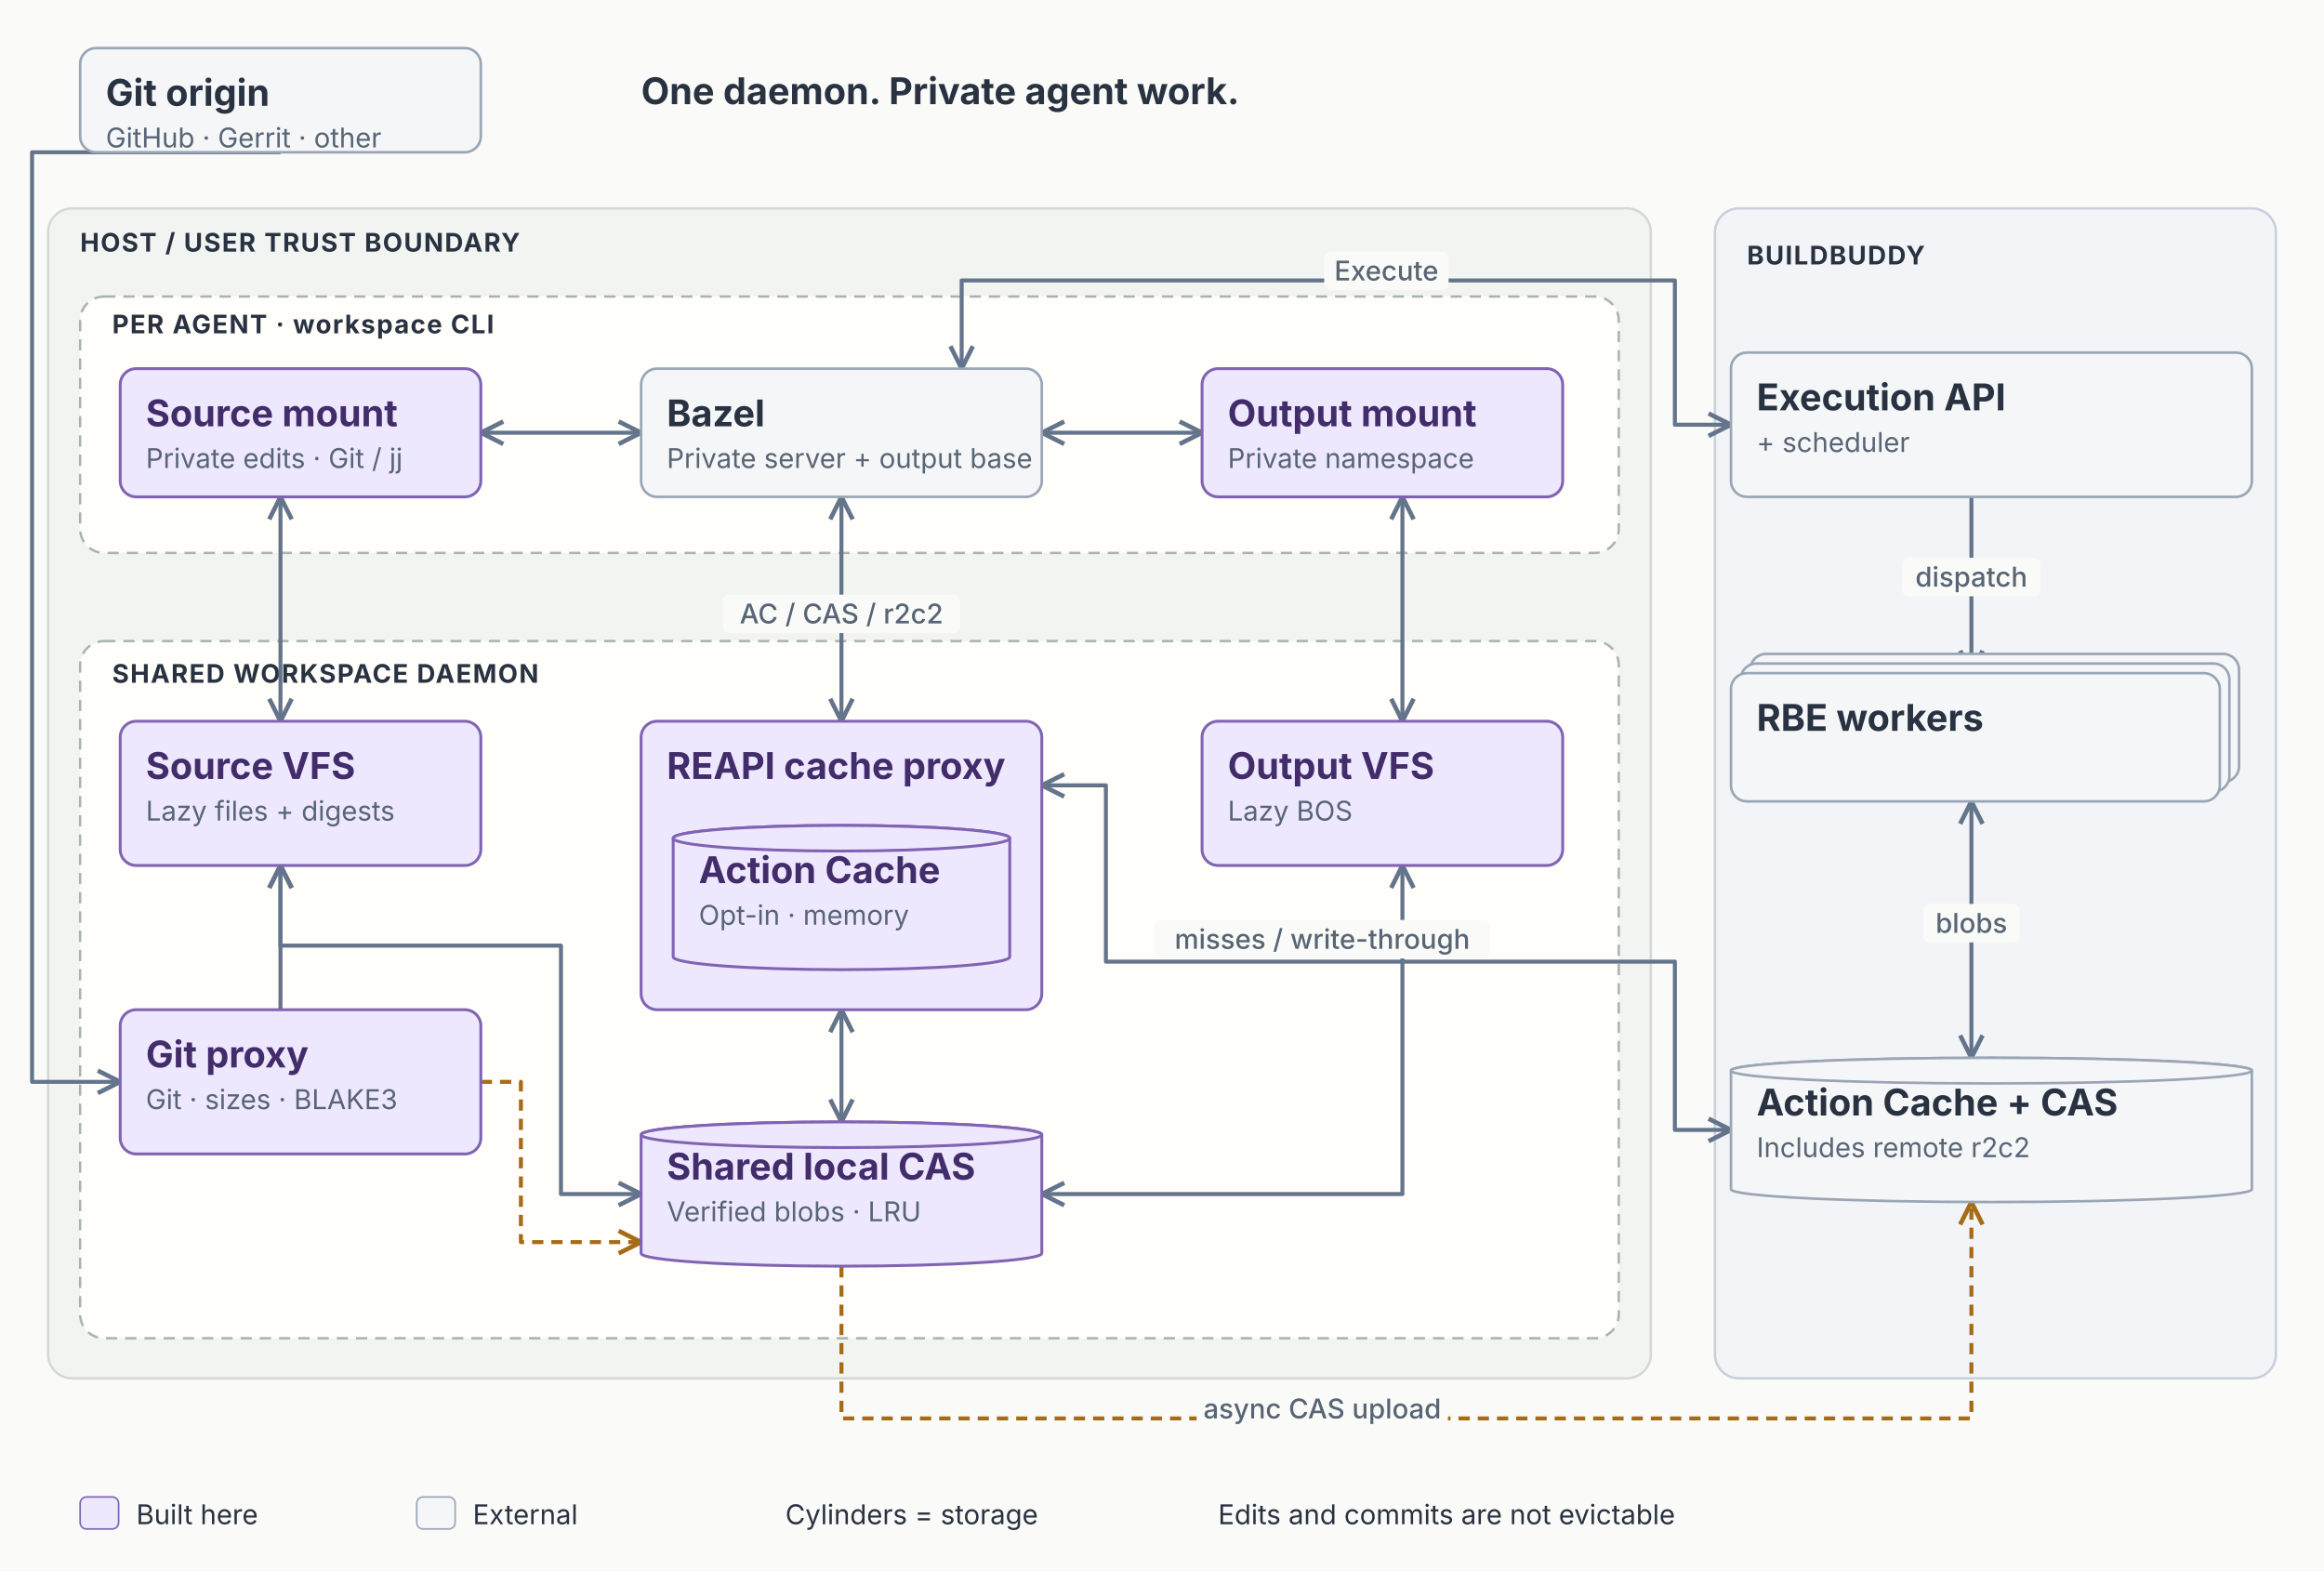
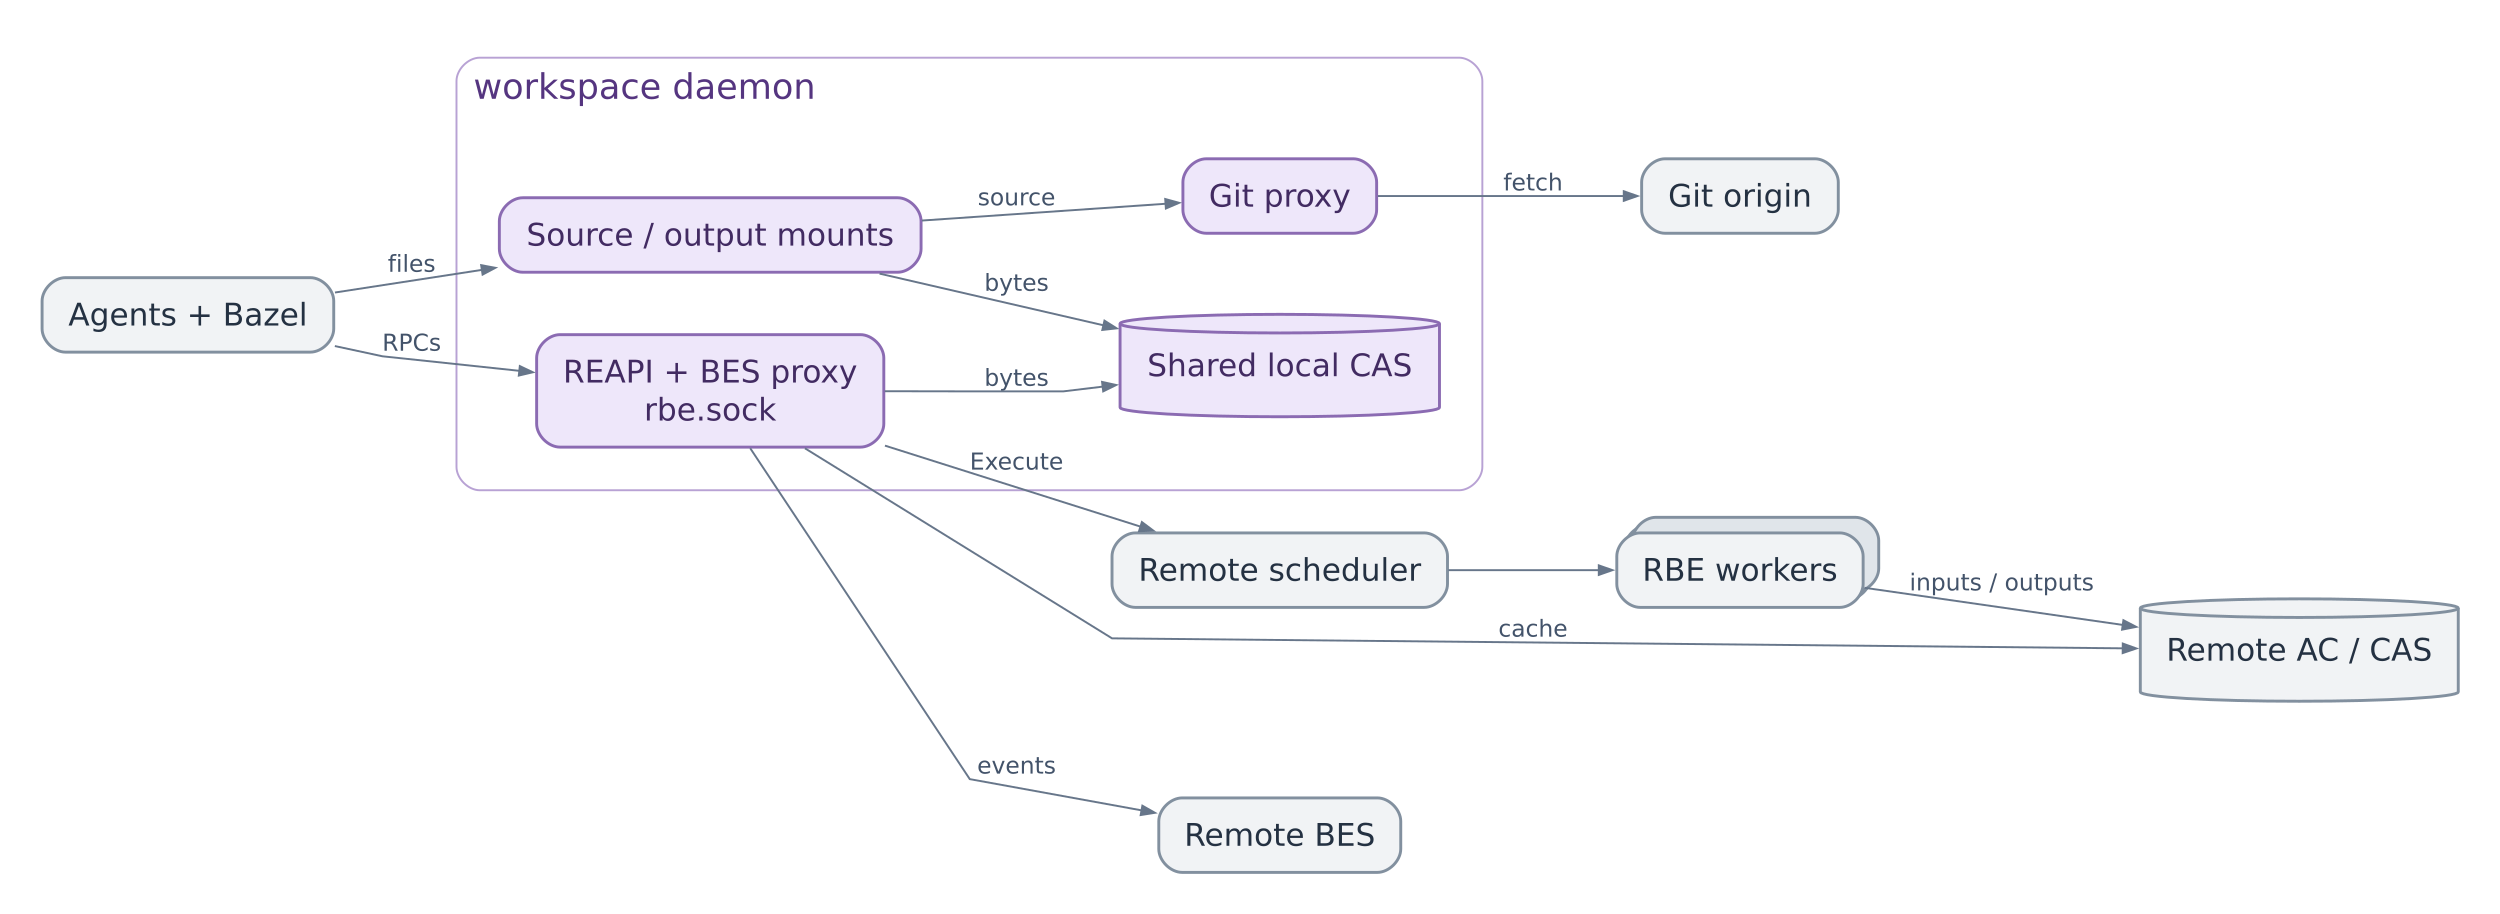
- <svg xmlns="http://www.w3.org/2000/svg" viewBox="0 0 1450 980" role="img" aria-labelledby="gt-arch-title gt-arch-desc" class="gt-arch-map">
-   <style>
- .gt-arch-map{font-family:system-ui,-apple-system,BlinkMacSystemFont,"Segoe UI",sans-serif;background:#fafbf8;color:#293241}
- .gt-arch-map text{fill:#293241}.gt-arch-map .gt-arch-scope{fill:#f2f4f2;stroke:#d4d9d5;stroke-width:1.5}.gt-arch-map .gt-arch-agent{fill:#fffefa;stroke:#aab4ae;stroke-width:1.5;stroke-dasharray:7 5}.gt-arch-map .gt-arch-cloud{fill:#f2f4f7;stroke:#c8d0da;stroke-width:1.5}
- .gt-arch-map .gt-arch-node .gt-arch-shape{fill:#f5f6f8;stroke:#9aa6b5;stroke-width:1.6}.gt-arch-map .gt-arch-node.gt-arch-ours .gt-arch-shape{fill:#eee8ff;stroke:#8064b2;stroke-width:1.8}.gt-arch-map .gt-arch-ours .gt-arch-title{fill:#422c6a}
- .gt-arch-map .gt-arch-heading{font-size:16px;font-weight:700;letter-spacing:.8px}.gt-arch-map .gt-arch-title{font-size:23px;font-weight:700}.gt-arch-map .gt-arch-body{font-size:17px;fill:#586575}.gt-arch-map .gt-arch-note{font-size:16px;fill:#586575}.gt-arch-map .gt-arch-edge{fill:none;stroke:#64748b;stroke-width:2.5;stroke-linejoin:round}.gt-arch-map .gt-arch-edge.gt-arch-optional{stroke:#a66b16;stroke-dasharray:7 5}.gt-arch-map .gt-arch-edge-label rect{fill:#fafbf8;stroke:none}.gt-arch-map .gt-arch-edge-label text{font-weight:550;font-size:17px}.gt-arch-map [data-flow]{transition:opacity .12s}.gt-arch-map.gt-arch-focused [data-flow]{opacity:.23}.gt-arch-map.gt-arch-focused [data-flow].gt-arch-active{opacity:1}.gt-arch-map .gt-arch-legend{font-size:17px}
- @media(prefers-reduced-motion:reduce){.gt-arch-map [data-flow]{transition:none}}
- </style>
-   <defs>
-     <marker id="gt-arch-arrow-normal" viewBox="0 0 10 10" refX="9" refY="5" markerWidth="7" markerHeight="7" orient="auto-start-reverse">
-       <path d="M1 1 L9 5 L1 9" fill="none" stroke="#64748b" stroke-width="1.6" />
-     </marker>
-     <marker id="gt-arch-arrow-optional" viewBox="0 0 10 10" refX="9" refY="5" markerWidth="7" markerHeight="7" orient="auto-start-reverse">
-       <path d="M1 1 L9 5 L1 9" fill="none" stroke="#a66b16" stroke-width="1.6" />
-     </marker>
-   </defs>
-   <rect width="1450" height="980" fill="#fafbf8" />
-   <text x="400" y="65" class="gt-arch-title">One daemon. Private agent work.</text>
-   <rect x="30" y="130" width="1000" height="730" rx="15" class="gt-arch-scope" />
-   <text x="50" y="157" class="gt-arch-heading">HOST / USER TRUST BOUNDARY</text>
-   <rect x="50" y="185" width="960" height="160" rx="15" class="gt-arch-agent" />
-   <text x="70" y="208" class="gt-arch-heading">PER AGENT · workspace CLI</text>
-   <rect x="50" y="400" width="960" height="435" rx="15" class="gt-arch-agent" />
-   <text x="70" y="426" class="gt-arch-heading">SHARED WORKSPACE DAEMON</text>
-   <rect x="1070" y="130" width="350" height="730" rx="15" class="gt-arch-cloud" />
-   <text x="1090" y="165" class="gt-arch-heading">BUILDBUDDY</text>
-   <g id="gt-arch-edge-fetch" data-flow="source">
-     <path d="M175 95 H20 V675 H75" class="gt-arch-edge gt-arch-normal" marker-end="url(#gt-arch-arrow-normal)" />
+ <svg xmlns="http://www.w3.org/2000/svg" width="1283pt" height="469pt" viewBox="0.00 0.00 1283.00 469.00" role="img" aria-labelledby="architecture-title architecture-description">
+   <g id="graph0" class="graph" transform="scale(1 1) rotate(0) translate(21.6 447.71)">
+     <polygon fill="white" stroke="none" points="-21.6,21.6 -21.6,-447.71 1261.58,-447.71 1261.58,21.6 -21.6,21.6" />
+     <g id="clust1" class="cluster">
+       <path fill="white" stroke="#b8a2d4" d="M224.67,-196.11C224.67,-196.11 727.14,-196.11 727.14,-196.11 733.14,-196.11 739.14,-202.11 739.14,-208.11 739.14,-208.11 739.14,-406.11 739.14,-406.11 739.14,-412.11 733.14,-418.11 727.14,-418.11 727.14,-418.11 224.67,-418.11 224.67,-418.11 218.67,-418.11 212.67,-412.11 212.67,-406.11 212.67,-406.11 212.67,-208.11 212.67,-208.11 212.67,-202.11 218.67,-196.11 224.67,-196.11" />
+       <text xml:space="preserve" text-anchor="middle" x="309.17" y="-397.01" font-family="DejaVu Sans" font-size="18.00" fill="#553580">workspace daemon</text>
+     </g>
+     <g id="node1" class="node">
+       <path fill="#f1f3f5" stroke="#82909f" stroke-width="1.5" d="M137.67,-305.22C137.67,-305.22 12,-305.22 12,-305.22 6,-305.22 0,-299.22 0,-293.22 0,-293.22 0,-279 0,-279 0,-273 6,-267 12,-267 12,-267 137.67,-267 137.67,-267 143.67,-267 149.67,-273 149.67,-279 149.67,-279 149.67,-293.22 149.67,-293.22 149.67,-299.22 143.67,-305.22 137.67,-305.22" />
+       <text xml:space="preserve" text-anchor="middle" x="74.84" y="-280.66" font-family="DejaVu Sans" font-size="16.00" fill="#243142">Agents + Bazel</text>
+     </g>
+     <g id="node3" class="node">
+       <path fill="#eee7fa" stroke="#8b6bb2" stroke-width="1.5" d="M439.09,-346.22C439.09,-346.22 246.67,-346.22 246.67,-346.22 240.67,-346.22 234.67,-340.22 234.67,-334.22 234.67,-334.22 234.67,-320 234.67,-320 234.67,-314 240.67,-308 246.67,-308 246.67,-308 439.09,-308 439.09,-308 445.09,-308 451.09,-314 451.09,-320 451.09,-320 451.09,-334.22 451.09,-334.22 451.09,-340.22 445.09,-346.22 439.09,-346.22" />
+       <text xml:space="preserve" text-anchor="middle" x="342.88" y="-321.66" font-family="DejaVu Sans" font-size="16.00" fill="#422b62">Source / output mounts</text>
+     </g>
+     <g id="edge4" class="edge">
+       <path fill="none" stroke="#67768a" d="M150.3,-297.59C173.74,-301.2 200.21,-305.28 225.83,-309.23" />
+       <polygon fill="#67768a" stroke="#67768a" points="225.33,-311.63 232.62,-310.27 226.07,-306.78 225.33,-311.63" />
+       <text xml:space="preserve" text-anchor="middle" x="189.67" y="-308.23" font-family="DejaVu Sans" font-size="12.00" fill="#43536a">files</text>
+     </g>
+     <g id="node4" class="node">
+       <path fill="#eee7fa" stroke="#8b6bb2" stroke-width="1.5" d="M419.97,-275.97C419.97,-275.97 265.8,-275.97 265.8,-275.97 259.8,-275.97 253.8,-269.97 253.8,-263.97 253.8,-263.97 253.8,-230.25 253.8,-230.25 253.8,-224.25 259.8,-218.25 265.8,-218.25 265.8,-218.25 419.97,-218.25 419.97,-218.25 425.97,-218.25 431.97,-224.25 431.97,-230.25 431.97,-230.25 431.97,-263.97 431.97,-263.97 431.97,-269.97 425.97,-275.97 419.97,-275.97" />
+       <text xml:space="preserve" text-anchor="middle" x="342.88" y="-251.41" font-family="DejaVu Sans" font-size="16.00" fill="#422b62">REAPI + BES proxy</text>
+       <text xml:space="preserve" text-anchor="middle" x="342.88" y="-231.91" font-family="DejaVu Sans" font-size="16.00" fill="#422b62">rbe.sock</text>
+     </g>
+     <g id="edge5" class="edge">
+       <path fill="none" stroke="#67768a" d="M150.24,-270.11C164.28,-267.09 174.67,-264.86 174.67,-264.86 174.67,-264.86 208.03,-261.32 244.95,-257.4" />
+       <polygon fill="#67768a" stroke="#67768a" points="245.17,-259.84 251.87,-256.66 244.65,-254.97 245.17,-259.84" />
+       <text xml:space="preserve" text-anchor="middle" x="189.67" y="-267.71" font-family="DejaVu Sans" font-size="12.00" fill="#43536a">RPCs</text>
+     </g>
+     <g id="node2" class="node">
+       <path fill="#f1f3f5" stroke="#82909f" stroke-width="1.5" d="M909.81,-366.22C909.81,-366.22 832.89,-366.22 832.89,-366.22 826.89,-366.22 820.89,-360.22 820.89,-354.22 820.89,-354.22 820.89,-340 820.89,-340 820.89,-334 826.89,-328 832.89,-328 832.89,-328 909.81,-328 909.81,-328 915.81,-328 921.81,-334 921.81,-340 921.81,-340 921.81,-354.22 921.81,-354.22 921.81,-360.22 915.81,-366.22 909.81,-366.22" />
+       <text xml:space="preserve" text-anchor="middle" x="871.35" y="-341.66" font-family="DejaVu Sans" font-size="16.00" fill="#243142">Git origin</text>
+     </g>
+     <g id="node5" class="node">
+       <path fill="#eee7fa" stroke="#8b6bb2" stroke-width="1.5" d="M672.89,-366.22C672.89,-366.22 597.47,-366.22 597.47,-366.22 591.47,-366.22 585.47,-360.22 585.47,-354.22 585.47,-354.22 585.47,-340 585.47,-340 585.47,-334 591.47,-328 597.47,-328 597.47,-328 672.89,-328 672.89,-328 678.89,-328 684.89,-334 684.89,-340 684.89,-340 684.89,-354.22 684.89,-354.22 684.89,-360.22 678.89,-366.22 672.89,-366.22" />
+       <text xml:space="preserve" text-anchor="middle" x="635.18" y="-341.66" font-family="DejaVu Sans" font-size="16.00" fill="#422b62">Git proxy</text>
+     </g>
+     <g id="edge1" class="edge">
+       <path fill="none" stroke="#67768a" d="M451.56,-334.53C493.99,-337.45 541,-340.69 576.69,-343.15" />
+       <polygon fill="#67768a" stroke="#67768a" points="576.39,-345.58 583.54,-343.62 576.73,-340.7 576.39,-345.58" />
+       <text xml:space="preserve" text-anchor="middle" x="500.09" y="-342.34" font-family="DejaVu Sans" font-size="12.00" fill="#43536a">source</text>
+     </g>
+     <g id="node6" class="node">
+       <path fill="#eee7fa" stroke="#8b6bb2" stroke-width="1.5" d="M717.14,-281.61C717.14,-284.24 680.4,-286.39 635.18,-286.39 589.95,-286.39 553.22,-284.24 553.22,-281.61 553.22,-281.61 553.22,-238.61 553.22,-238.61 553.22,-235.98 589.95,-233.83 635.18,-233.83 680.4,-233.83 717.14,-235.98 717.14,-238.61 717.14,-238.61 717.14,-281.61 717.14,-281.61" />
+       <path fill="none" stroke="#8b6bb2" stroke-width="1.5" d="M717.14,-281.61C717.14,-278.97 680.4,-276.83 635.18,-276.83 589.95,-276.83 553.22,-278.97 553.22,-281.61" />
+       <text xml:space="preserve" text-anchor="middle" x="635.18" y="-254.66" font-family="DejaVu Sans" font-size="16.00" fill="#422b62">Shared local CAS</text>
+     </g>
+     <g id="edge2" class="edge">
+       <path fill="none" stroke="#67768a" d="M429.8,-307.28C466.02,-298.92 508.17,-289.19 544.75,-280.75" />
+       <polygon fill="#67768a" stroke="#67768a" points="545.21,-283.16 551.48,-279.2 544.11,-278.38 545.21,-283.16" />
+       <text xml:space="preserve" text-anchor="middle" x="500.09" y="-298.47" font-family="DejaVu Sans" font-size="12.00" fill="#43536a">bytes</text>
+     </g>
+     <g id="edge3" class="edge">
+       <path fill="none" stroke="#67768a" d="M432.43,-246.94C456.52,-246.9 476.09,-246.86 476.09,-246.86 476.09,-246.86 524.09,-246.86 524.09,-246.86 524.09,-246.86 532.35,-247.85 544.35,-249.3" />
+       <polygon fill="#67768a" stroke="#67768a" points="543.98,-251.72 551.22,-250.13 544.57,-246.86 543.98,-251.72" />
+       <text xml:space="preserve" text-anchor="middle" x="500.09" y="-249.71" font-family="DejaVu Sans" font-size="12.00" fill="#43536a">bytes</text>
+     </g>
+     <g id="node7" class="node">
+       <path fill="#f1f3f5" stroke="#82909f" stroke-width="1.5" d="M709.26,-174.22C709.26,-174.22 561.09,-174.22 561.09,-174.22 555.09,-174.22 549.09,-168.22 549.09,-162.22 549.09,-162.22 549.09,-148 549.09,-148 549.09,-142 555.09,-136 561.09,-136 561.09,-136 709.26,-136 709.26,-136 715.26,-136 721.26,-142 721.26,-148 721.26,-148 721.26,-162.22 721.26,-162.22 721.26,-168.22 715.26,-174.22 709.26,-174.22" />
+       <text xml:space="preserve" text-anchor="middle" x="635.18" y="-149.66" font-family="DejaVu Sans" font-size="16.00" fill="#243142">Remote scheduler</text>
+     </g>
+     <g id="edge7" class="edge">
+       <path fill="none" stroke="#67768a" d="M432.56,-219.01C474.76,-205.63 524.51,-189.86 564.04,-177.34" />
+       <polygon fill="#67768a" stroke="#67768a" points="564.42,-179.79 570.36,-175.34 562.94,-175.11 564.42,-179.79" />
+       <text xml:space="preserve" text-anchor="middle" x="500.09" y="-206.72" font-family="DejaVu Sans" font-size="12.00" fill="#43536a">Execute</text>
+     </g>
+     <g id="node9" class="node">
+       <path fill="#f1f3f5" stroke="#82909f" stroke-width="1.5" d="M1239.98,-135.61C1239.98,-138.24 1203.41,-140.39 1158.39,-140.39 1113.37,-140.39 1076.81,-138.24 1076.81,-135.61 1076.81,-135.61 1076.81,-92.61 1076.81,-92.61 1076.81,-89.98 1113.37,-87.83 1158.39,-87.83 1203.41,-87.83 1239.98,-89.98 1239.98,-92.61 1239.98,-92.61 1239.98,-135.61 1239.98,-135.61" />
+       <path fill="none" stroke="#82909f" stroke-width="1.5" d="M1239.98,-135.61C1239.98,-132.97 1203.41,-130.83 1158.39,-130.83 1113.37,-130.83 1076.81,-132.97 1076.81,-135.61" />
+       <text xml:space="preserve" text-anchor="middle" x="1158.39" y="-108.66" font-family="DejaVu Sans" font-size="16.00" fill="#243142">Remote AC / CAS</text>
+     </g>
+     <g id="edge9" class="edge">
+       <path fill="none" stroke="#67768a" d="M391.48,-217.65C452.1,-180.14 549.09,-120.11 549.09,-120.11 549.09,-120.11 898.78,-116.66 1067.89,-114.99" />
+       <polygon fill="#67768a" stroke="#67768a" points="1067.81,-117.44 1074.78,-114.92 1067.76,-112.54 1067.81,-117.44" />
+       <text xml:space="preserve" text-anchor="middle" x="765.14" y="-120.98" font-family="DejaVu Sans" font-size="12.00" fill="#43536a">cache</text>
+     </g>
+     <g id="node10" class="node">
+       <path fill="#f1f3f5" stroke="#82909f" stroke-width="1.5" d="M685.26,-38.22C685.26,-38.22 585.09,-38.22 585.09,-38.22 579.09,-38.22 573.09,-32.22 573.09,-26.22 573.09,-26.22 573.09,-12 573.09,-12 573.09,-6 579.09,0 585.09,0 585.09,0 685.26,0 685.26,0 691.26,0 697.26,-6 697.26,-12 697.26,-12 697.26,-26.22 697.26,-26.22 697.26,-32.22 691.26,-38.22 685.26,-38.22" />
+       <text xml:space="preserve" text-anchor="middle" x="635.18" y="-13.66" font-family="DejaVu Sans" font-size="16.00" fill="#243142">Remote BES</text>
+     </g>
+     <g id="edge11" class="edge">
+       <path fill="none" stroke="#67768a" d="M363.39,-217.71C400.16,-162.29 476.09,-47.86 476.09,-47.86 476.09,-47.86 522.09,-39.49 564.47,-31.79" />
+       <polygon fill="#67768a" stroke="#67768a" points="564.66,-34.24 571.11,-30.58 563.79,-29.42 564.66,-34.24" />
+       <text xml:space="preserve" text-anchor="middle" x="500.09" y="-50.71" font-family="DejaVu Sans" font-size="12.00" fill="#43536a">events</text>
+     </g>
+     <g id="edge6" class="edge">
+       <path fill="none" stroke="#67768a" d="M685.55,-347.11C722.51,-347.11 773.17,-347.11 812.11,-347.11" />
+       <polygon fill="#67768a" stroke="#67768a" points="811.72,-349.56 818.72,-347.11 811.72,-344.66 811.72,-349.56" />
+       <text xml:space="preserve" text-anchor="middle" x="765.14" y="-349.96" font-family="DejaVu Sans" font-size="12.00" fill="#43536a">fetch</text>
+     </g>
+     <g id="worker-stack" class="node">
+       <path fill="#e0e5ea" stroke="#82909f" stroke-width="1.5" d="M922.56,-174.22C922.56,-174.22 820.14,-174.22 820.14,-174.22 814.14,-174.22 808.14,-168.22 808.14,-162.22 808.14,-162.22 808.14,-148 808.14,-148 808.14,-142 814.14,-136 820.14,-136 820.14,-136 922.56,-136 922.56,-136 928.56,-136 934.56,-142 934.56,-148 934.56,-148 934.56,-162.22 934.56,-162.22 934.56,-168.22 928.56,-174.22 922.56,-174.22" transform="translate(4, -4)" />
+       <path fill="#e0e5ea" stroke="#82909f" stroke-width="1.5" d="M922.56,-174.22C922.56,-174.22 820.14,-174.22 820.14,-174.22 814.14,-174.22 808.14,-168.22 808.14,-162.22 808.14,-162.22 808.14,-148 808.14,-148 808.14,-142 814.14,-136 820.14,-136 820.14,-136 922.56,-136 922.56,-136 928.56,-136 934.56,-142 934.56,-148 934.56,-148 934.56,-162.22 934.56,-162.22 934.56,-168.22 928.56,-174.22 922.56,-174.22" transform="translate(8, -8)" />
+       <path fill="#f1f3f5" stroke="#82909f" stroke-width="1.5" d="M922.56,-174.22C922.56,-174.22 820.14,-174.22 820.14,-174.22 814.14,-174.22 808.14,-168.22 808.14,-162.22 808.14,-162.22 808.14,-148 808.14,-148 808.14,-142 814.14,-136 820.14,-136 820.14,-136 922.56,-136 922.56,-136 928.56,-136 934.56,-142 934.56,-148 934.56,-148 934.56,-162.22 934.56,-162.22 934.56,-168.22 928.56,-174.22 922.56,-174.22" />
+       <text xml:space="preserve" text-anchor="middle" x="871.35" y="-149.66" font-family="DejaVu Sans" font-size="16.00" fill="#243142">RBE workers</text>
+     </g>
+     <g id="edge8" class="edge">
+       <path fill="none" stroke="#67768a" d="M721.71,-155.11C747.07,-155.11 774.57,-155.11 798.93,-155.11" />
+       <polygon fill="#67768a" stroke="#67768a" points="798.9,-157.56 805.9,-155.11 798.9,-152.66 798.9,-157.56" />
+     </g>
+     <g id="edge10" class="edge">
+       <path fill="none" stroke="#67768a" d="M935.25,-146.06C974.22,-140.46 1024.88,-133.17 1067.98,-126.97" />
+       <polygon fill="#67768a" stroke="#67768a" points="1068.13,-129.42 1074.71,-126 1067.44,-124.57 1068.13,-129.42" />
+       <text xml:space="preserve" text-anchor="middle" x="1005.68" y="-144.7" font-family="DejaVu Sans" font-size="12.00" fill="#43536a">inputs / outputs</text>
+     </g>
  </g>
-   <g id="gt-arch-edge-clone" data-flow="source build">
-     <path d="M175 630 V540" class="gt-arch-edge gt-arch-normal" marker-end="url(#gt-arch-arrow-normal)" />
-   </g>
-   <g id="gt-arch-edge-source-read" data-flow="source build">
-     <path d="M175 450 V310" class="gt-arch-edge gt-arch-normal" marker-end="url(#gt-arch-arrow-normal)" marker-start="url(#gt-arch-arrow-normal)" />
-   </g>
-   <g id="gt-arch-edge-source-access" data-flow="source build">
-     <path d="M300 270 H400" class="gt-arch-edge gt-arch-normal" marker-end="url(#gt-arch-arrow-normal)" marker-start="url(#gt-arch-arrow-normal)" />
-   </g>
-   <g id="gt-arch-edge-stage" data-flow="outputs">
-     <path d="M650 270 H750" class="gt-arch-edge gt-arch-normal" marker-end="url(#gt-arch-arrow-normal)" marker-start="url(#gt-arch-arrow-normal)" />
-   </g>
-   <g id="gt-arch-edge-output-read" data-flow="outputs">
-     <path d="M875 450 V310" class="gt-arch-edge gt-arch-normal" marker-end="url(#gt-arch-arrow-normal)" marker-start="url(#gt-arch-arrow-normal)" />
-   </g>
-   <g id="gt-arch-edge-remote-cache" data-flow="deps build">
-     <path d="M525 310 V450" class="gt-arch-edge gt-arch-normal" marker-end="url(#gt-arch-arrow-normal)" marker-start="url(#gt-arch-arrow-normal)" />
-   </g>
-   <g id="gt-arch-edge-execute" data-flow="build">
-     <path d="M600 230 V175 H1045 V265 H1080" class="gt-arch-edge gt-arch-normal" marker-end="url(#gt-arch-arrow-normal)" marker-start="url(#gt-arch-arrow-normal)" />
-   </g>
-   <g id="gt-arch-edge-dispatch" data-flow="build">
-     <path d="M1230 310 V420" class="gt-arch-edge gt-arch-normal" marker-end="url(#gt-arch-arrow-normal)" />
-   </g>
-   <g id="gt-arch-edge-worker-cas" data-flow="build">
-     <path d="M1230 500 V660" class="gt-arch-edge gt-arch-normal" marker-end="url(#gt-arch-arrow-normal)" marker-start="url(#gt-arch-arrow-normal)" />
-   </g>
-   <g id="gt-arch-edge-cache-upstream" data-flow="deps build outputs">
-     <path d="M650 490 H690 V600 H1045 V705 H1080" class="gt-arch-edge gt-arch-normal" marker-end="url(#gt-arch-arrow-normal)" marker-start="url(#gt-arch-arrow-normal)" />
-   </g>
-   <g id="gt-arch-edge-cache-read" data-flow="deps build outputs">
-     <path d="M525 630 V700" class="gt-arch-edge gt-arch-normal" marker-end="url(#gt-arch-arrow-normal)" marker-start="url(#gt-arch-arrow-normal)" />
-   </g>
-   <g id="gt-arch-edge-source-cas" data-flow="source build">
-     <path d="M175 540 V590 H350 V745 H400" class="gt-arch-edge gt-arch-normal" marker-end="url(#gt-arch-arrow-normal)" marker-start="url(#gt-arch-arrow-normal)" />
-   </g>
-   <g id="gt-arch-edge-bos-cas" data-flow="outputs">
-     <path d="M875 540 V745 H650" class="gt-arch-edge gt-arch-normal" marker-end="url(#gt-arch-arrow-normal)" marker-start="url(#gt-arch-arrow-normal)" />
-   </g>
-   <g id="gt-arch-edge-spool" data-flow="build">
-     <path d="M300 675 H325 V775 H400" class="gt-arch-edge gt-arch-optional" marker-end="url(#gt-arch-arrow-optional)" />
-   </g>
-   <g id="gt-arch-edge-upload" data-flow="build">
-     <path d="M525 790 V885 H1230 V750" class="gt-arch-edge gt-arch-optional" marker-end="url(#gt-arch-arrow-optional)" />
-   </g>
-   <g id="gt-arch-node-origin" data-flow="source" class="gt-arch-node">
-     <rect class="gt-arch-shape" x="50" y="30" width="250" height="65" rx="10" />
-     <text x="66" y="66" class="gt-arch-title">Git origin</text>
-     <text x="66" y="92" class="gt-arch-body">GitHub · Gerrit · other</text>
-   </g>
-   <g id="gt-arch-node-source-state" data-flow="source build" class="gt-arch-node gt-arch-ours">
-     <rect class="gt-arch-shape" x="75" y="230" width="225" height="80" rx="10" />
-     <text x="91" y="266" class="gt-arch-title">Source mount</text>
-     <text x="91" y="292" class="gt-arch-body">Private edits · Git / jj</text>
-   </g>
-   <g id="gt-arch-node-bazel" data-flow="source deps build outputs" class="gt-arch-node">
-     <rect class="gt-arch-shape" x="400" y="230" width="250" height="80" rx="10" />
-     <text x="416" y="266" class="gt-arch-title">Bazel</text>
-     <text x="416" y="292" class="gt-arch-body">Private server + output base</text>
-   </g>
-   <g id="gt-arch-node-output-state" data-flow="outputs" class="gt-arch-node gt-arch-ours">
-     <rect class="gt-arch-shape" x="750" y="230" width="225" height="80" rx="10" />
-     <text x="766" y="266" class="gt-arch-title">Output mount</text>
-     <text x="766" y="292" class="gt-arch-body">Private namespace</text>
-   </g>
-   <g id="gt-arch-node-source" data-flow="source build" class="gt-arch-node gt-arch-ours">
-     <rect class="gt-arch-shape" x="75" y="450" width="225" height="90" rx="10" />
-     <text x="91" y="486" class="gt-arch-title">Source VFS</text>
-     <text x="91" y="512" class="gt-arch-body">Lazy files + digests</text>
-   </g>
-   <g id="gt-arch-node-proxy" data-flow="source build" class="gt-arch-node gt-arch-ours">
-     <rect class="gt-arch-shape" x="75" y="630" width="225" height="90" rx="10" />
-     <text x="91" y="666" class="gt-arch-title">Git proxy</text>
-     <text x="91" y="692" class="gt-arch-body">Git · sizes · BLAKE3</text>
-   </g>
-   <g id="gt-arch-node-cacheproxy" data-flow="deps build outputs" class="gt-arch-node gt-arch-ours">
-     <rect class="gt-arch-shape" x="400" y="450" width="250" height="180" rx="10" />
-     <text x="416" y="486" class="gt-arch-title">REAPI cache proxy</text>
-   </g>
-   <g id="gt-arch-node-actioncache" data-flow="build" class="gt-arch-node gt-arch-ours">
-     <path class="gt-arch-shape gt-arch-cylinder" d="M420 523 A105.0 8 0 0 1 630 523 V597 A105.0 8 0 0 1 420 597 Z" />
-     <ellipse class="gt-arch-shape" cx="525.0" cy="523" rx="105.0" ry="8" />
-     <text x="436" y="551" class="gt-arch-title">Action Cache</text>
-     <text x="436" y="577" class="gt-arch-body">Opt-in · memory</text>
-   </g>
-   <g id="gt-arch-node-bos" data-flow="outputs" class="gt-arch-node gt-arch-ours">
-     <rect class="gt-arch-shape" x="750" y="450" width="225" height="90" rx="10" />
-     <text x="766" y="486" class="gt-arch-title">Output VFS</text>
-     <text x="766" y="512" class="gt-arch-body">Lazy BOS</text>
-   </g>
-   <g id="gt-arch-node-localcas" data-flow="source deps build outputs" class="gt-arch-node gt-arch-ours">
-     <path class="gt-arch-shape gt-arch-cylinder" d="M400 708 A125.0 8 0 0 1 650 708 V782 A125.0 8 0 0 1 400 782 Z" />
-     <ellipse class="gt-arch-shape" cx="525.0" cy="708" rx="125.0" ry="8" />
-     <text x="416" y="736" class="gt-arch-title">Shared local CAS</text>
-     <text x="416" y="762" class="gt-arch-body">Verified blobs · LRU</text>
-   </g>
-   <g id="gt-arch-node-scheduler" data-flow="build" class="gt-arch-node">
-     <rect class="gt-arch-shape" x="1080" y="220" width="325" height="90" rx="10" />
-     <text x="1096" y="256" class="gt-arch-title">Execution API</text>
-     <text x="1096" y="282" class="gt-arch-body">+ scheduler</text>
-   </g>
-   <g id="gt-arch-node-executor" data-flow="build" class="gt-arch-node">
-     <rect class="gt-arch-shape" x="1092" y="408" width="305" height="80" rx="10" />
-     <rect class="gt-arch-shape" x="1086" y="414" width="305" height="80" rx="10" />
-     <rect class="gt-arch-shape" x="1080" y="420" width="305" height="80" rx="10" />
-     <text x="1096" y="456" class="gt-arch-title">RBE workers</text>
-   </g>
-   <g id="gt-arch-node-remote" data-flow="deps build outputs" class="gt-arch-node">
-     <path class="gt-arch-shape gt-arch-cylinder" d="M1080 668 A162.5 8 0 0 1 1405 668 V742 A162.5 8 0 0 1 1080 742 Z" />
-     <ellipse class="gt-arch-shape" cx="1242.5" cy="668" rx="162.5" ry="8" />
-     <text x="1096" y="696" class="gt-arch-title">Action Cache + CAS</text>
-     <text x="1096" y="722" class="gt-arch-body">Includes remote r2c2</text>
-   </g>
-   <g class="gt-arch-edge-label" data-flow="build">
-     <rect x="826.2" y="157" width="77.6" height="24" rx="4" />
-     <text x="865" y="175" class="gt-arch-note" text-anchor="middle">Execute</text>
-   </g>
-   <g class="gt-arch-edge-label" data-flow="deps build">
-     <rect x="451.0" y="371" width="148.0" height="24" rx="4" />
-     <text x="525" y="389" class="gt-arch-note" text-anchor="middle">AC / CAS / r2c2</text>
-   </g>
-   <g class="gt-arch-edge-label" data-flow="build">
-     <rect x="1186.8" y="348" width="86.4" height="24" rx="4" />
-     <text x="1230" y="366" class="gt-arch-note" text-anchor="middle">dispatch</text>
-   </g>
-   <g class="gt-arch-edge-label" data-flow="build">
-     <rect x="1200.0" y="564" width="60.0" height="24" rx="4" />
-     <text x="1230" y="582" class="gt-arch-note" text-anchor="middle">blobs</text>
-   </g>
-   <g class="gt-arch-edge-label" data-flow="deps build outputs">
-     <rect x="720.2" y="574" width="209.6" height="24" rx="4" />
-     <text x="825" y="592" class="gt-arch-note" text-anchor="middle">misses / write-through</text>
-   </g>
-   <g class="gt-arch-edge-label" data-flow="build">
-     <rect x="746.6" y="867" width="156.8" height="24" rx="4" />
-     <text x="825" y="885" class="gt-arch-note" text-anchor="middle">async CAS upload</text>
-   </g>
-   <rect x="50" y="934" width="24" height="20" rx="4" fill="#eee8ff" stroke="#8064b2" />
-   <text x="85" y="951" class="gt-arch-legend">Built here</text>
-   <rect x="260" y="934" width="24" height="20" rx="4" fill="#f5f6f8" stroke="#9aa6b5" />
-   <text x="295" y="951" class="gt-arch-legend">External</text>
-   <text x="490" y="951" class="gt-arch-legend">Cylinders = storage</text>
-   <text x="760" y="951" class="gt-arch-legend">Edits and commits are not evictable</text>
</svg>
